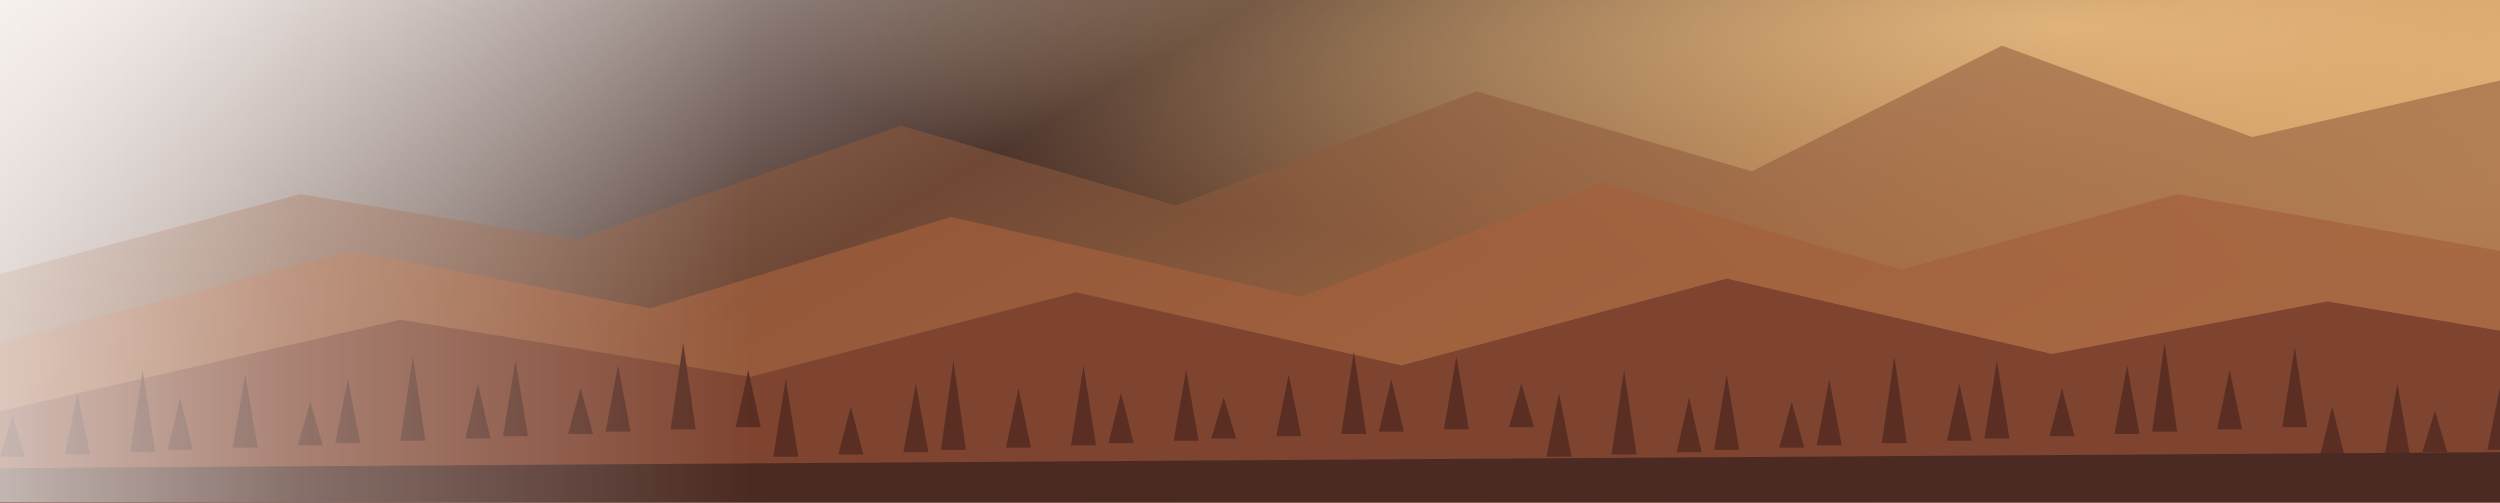
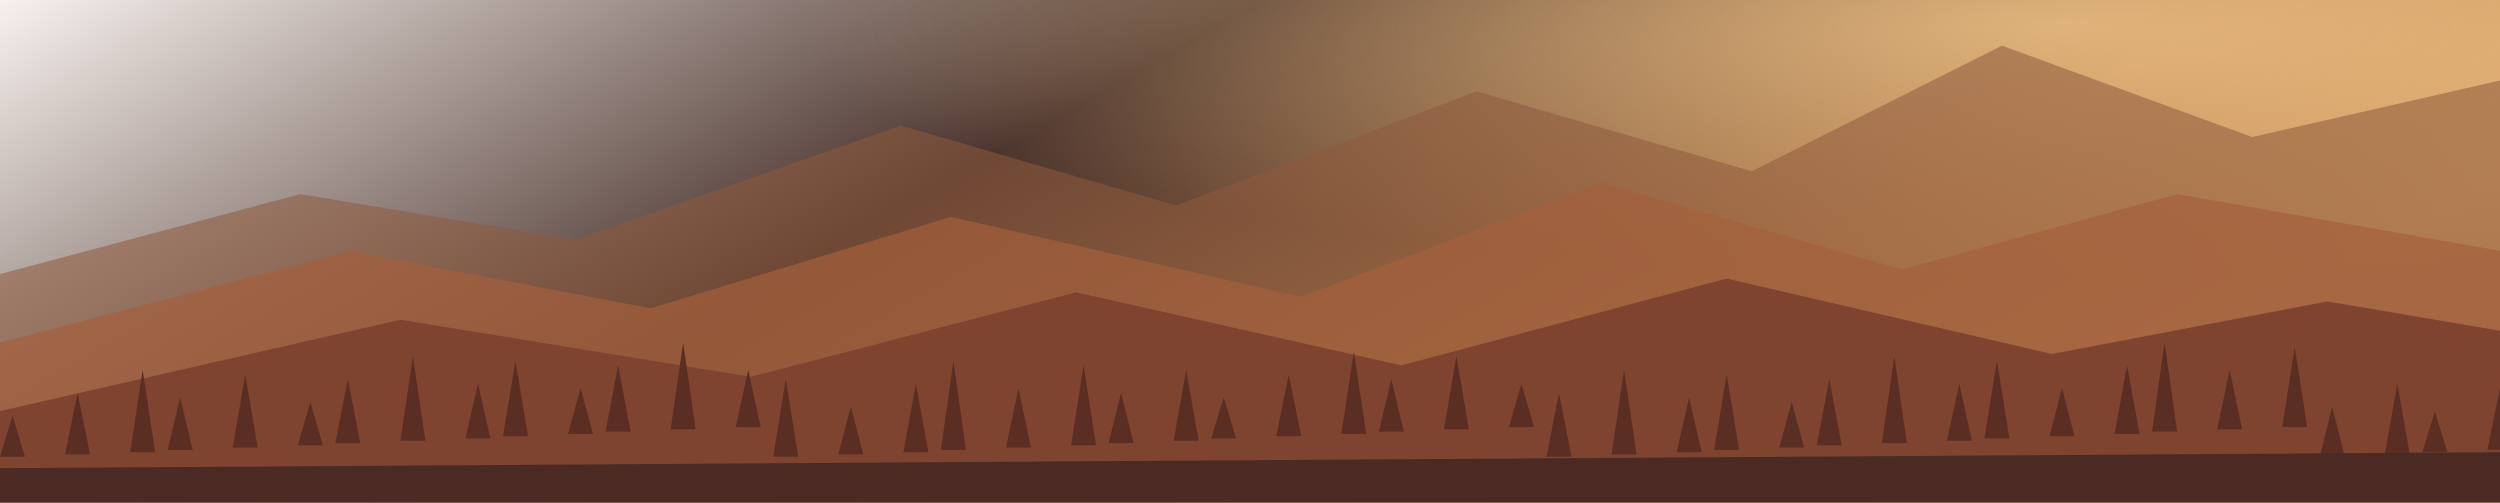
<svg xmlns="http://www.w3.org/2000/svg" width="1035" height="208" viewBox="0 0 1035 208" fill="none">
  <g clip-path="url(#clip0_17_750)">
    <path d="M1036 0H0V208H1036V0Z" fill="url(#paint0_linear_17_750)" />
    <path d="M1036 0H0V208H1036V0Z" fill="url(#paint1_radial_17_750)" />
    <path opacity="0.55" d="M0 113.455L124.32 80.364L238.28 99.273L372.96 52L486.92 85.091L611.24 37.818L725.2 70.909L828.8 18.909L932.4 56.727L1036 33.091V208H0V113.455Z" fill="#8E5A3C" />
    <path opacity="0.7" d="M0 141.818L145.04 104L269.36 127.636L393.68 89.818L538.72 122.909L663.04 75.636L787.36 111.564L901.32 80.364L1036 104V208H0V141.818Z" fill="#A4603C" />
    <path d="M0 170.182L165.76 132.364L310.8 156L445.48 121.018L580.16 151.273L714.84 115.345L849.52 146.545L963.48 124.8L1036 137.091V208H0V170.182Z" fill="#7E4430" />
    <path d="M0 189.091L5.18 172.073L10.36 189.091H0ZM26.936 188.145L32.116 162.618L37.296 188.145H26.936ZM53.872 187.2L59.052 153.164L64.232 187.2H53.872ZM69.412 186.255L74.592 164.509L79.772 186.255H69.412ZM96.348 185.309L101.528 155.055L106.708 185.309H96.348ZM123.284 184.364L128.464 166.4L133.644 184.364H123.284ZM138.824 183.418L144.004 156.945L149.184 183.418H138.824ZM165.76 182.473L170.94 147.491L176.12 182.473H165.76ZM192.696 181.527L197.876 158.836L203.056 181.527H192.696ZM208.236 180.582L213.416 149.382L218.596 180.582H208.236ZM235.172 179.636L240.352 160.727L245.532 179.636H235.172ZM250.712 178.691L255.892 151.273L261.072 178.691H250.712ZM277.648 177.745L282.828 141.818L288.008 177.745H277.648ZM304.584 176.8L309.764 153.164L314.944 176.8H304.584ZM320.124 189.091L325.304 156.945L330.484 189.091H320.124ZM347.06 188.145L352.24 168.291L357.42 188.145H347.06ZM373.996 187.2L379.176 158.836L384.356 187.2H373.996ZM389.536 186.255L394.716 149.382L399.896 186.255H389.536ZM416.472 185.309L421.652 160.727L426.832 185.309H416.472ZM443.408 184.364L448.588 151.273L453.768 184.364H443.408ZM458.948 183.418L464.128 162.618L469.308 183.418H458.948ZM485.884 182.473L491.064 153.164L496.244 182.473H485.884ZM501.424 181.527L506.604 164.509L511.784 181.527H501.424ZM528.36 180.582L533.54 155.055L538.72 180.582H528.36ZM555.296 179.636L560.476 145.6L565.656 179.636H555.296ZM570.836 178.691L576.016 156.945L581.196 178.691H570.836ZM597.772 177.745L602.952 147.491L608.132 177.745H597.772ZM624.708 176.8L629.888 158.836L635.068 176.8H624.708ZM640.248 189.091L645.428 162.618L650.608 189.091H640.248ZM667.184 188.145L672.364 153.164L677.544 188.145H667.184ZM694.12 187.2L699.3 164.509L704.48 187.2H694.12ZM709.66 186.255L714.84 155.055L720.02 186.255H709.66ZM736.596 185.309L741.776 166.4L746.956 185.309H736.596ZM752.136 184.364L757.316 156.945L762.496 184.364H752.136ZM779.072 183.418L784.252 147.491L789.432 183.418H779.072ZM806.008 182.473L811.188 158.836L816.368 182.473H806.008ZM821.548 181.527L826.728 149.382L831.908 181.527H821.548ZM848.484 180.582L853.664 160.727L858.844 180.582H848.484ZM875.42 179.636L880.6 151.273L885.78 179.636H875.42ZM890.96 178.691L896.14 141.818L901.32 178.691H890.96ZM917.896 177.745L923.076 153.164L928.256 177.745H917.896ZM944.832 176.8L950.012 143.709L955.192 176.8H944.832ZM960.372 189.091L965.552 168.291L970.732 189.091H960.372ZM987.308 188.145L992.488 158.836L997.668 188.145H987.308ZM1002.85 187.2L1008.03 170.182L1013.21 187.2H1002.85ZM1029.78 186.255L1034.96 160.727L1040.14 186.255H1029.78Z" fill="#5A2E22" />
    <path d="M0 193.818L1036 187.2V208H0V193.818Z" fill="#4A2A22" />
-     <path d="M1036 0H0V208H1036V0Z" fill="url(#paint2_linear_17_750)" />
  </g>
  <defs>
    <linearGradient id="paint0_linear_17_750" x1="0" y1="0" x2="287.921" y2="501.924" gradientUnits="userSpaceOnUse">
      <stop stop-color="#F7F1EE" />
      <stop offset="0.45" stop-color="#4A332C" />
      <stop offset="0.8" stop-color="#B9814F" />
      <stop offset="1" stop-color="#D9A266" />
    </linearGradient>
    <radialGradient id="paint1_radial_17_750" cx="0" cy="0" r="1" gradientUnits="userSpaceOnUse" gradientTransform="translate(849.52 10.4) scale(518 104)">
      <stop stop-color="#F2C88C" stop-opacity="0.75" />
      <stop offset="1" stop-color="#F2C88C" stop-opacity="0" />
    </radialGradient>
-     <linearGradient id="paint2_linear_17_750" x1="0" y1="0" x2="1036" y2="0" gradientUnits="userSpaceOnUse">
-       <stop stop-color="#F7F1EE" stop-opacity="0.7" />
-       <stop offset="0.12" stop-color="#F7F1EE" stop-opacity="0.35" />
-       <stop offset="0.3" stop-color="#F7F1EE" stop-opacity="0" />
-     </linearGradient>
    <clipPath id="clip0_17_750">
      <rect width="1036" height="208" fill="white" />
    </clipPath>
  </defs>
</svg>
